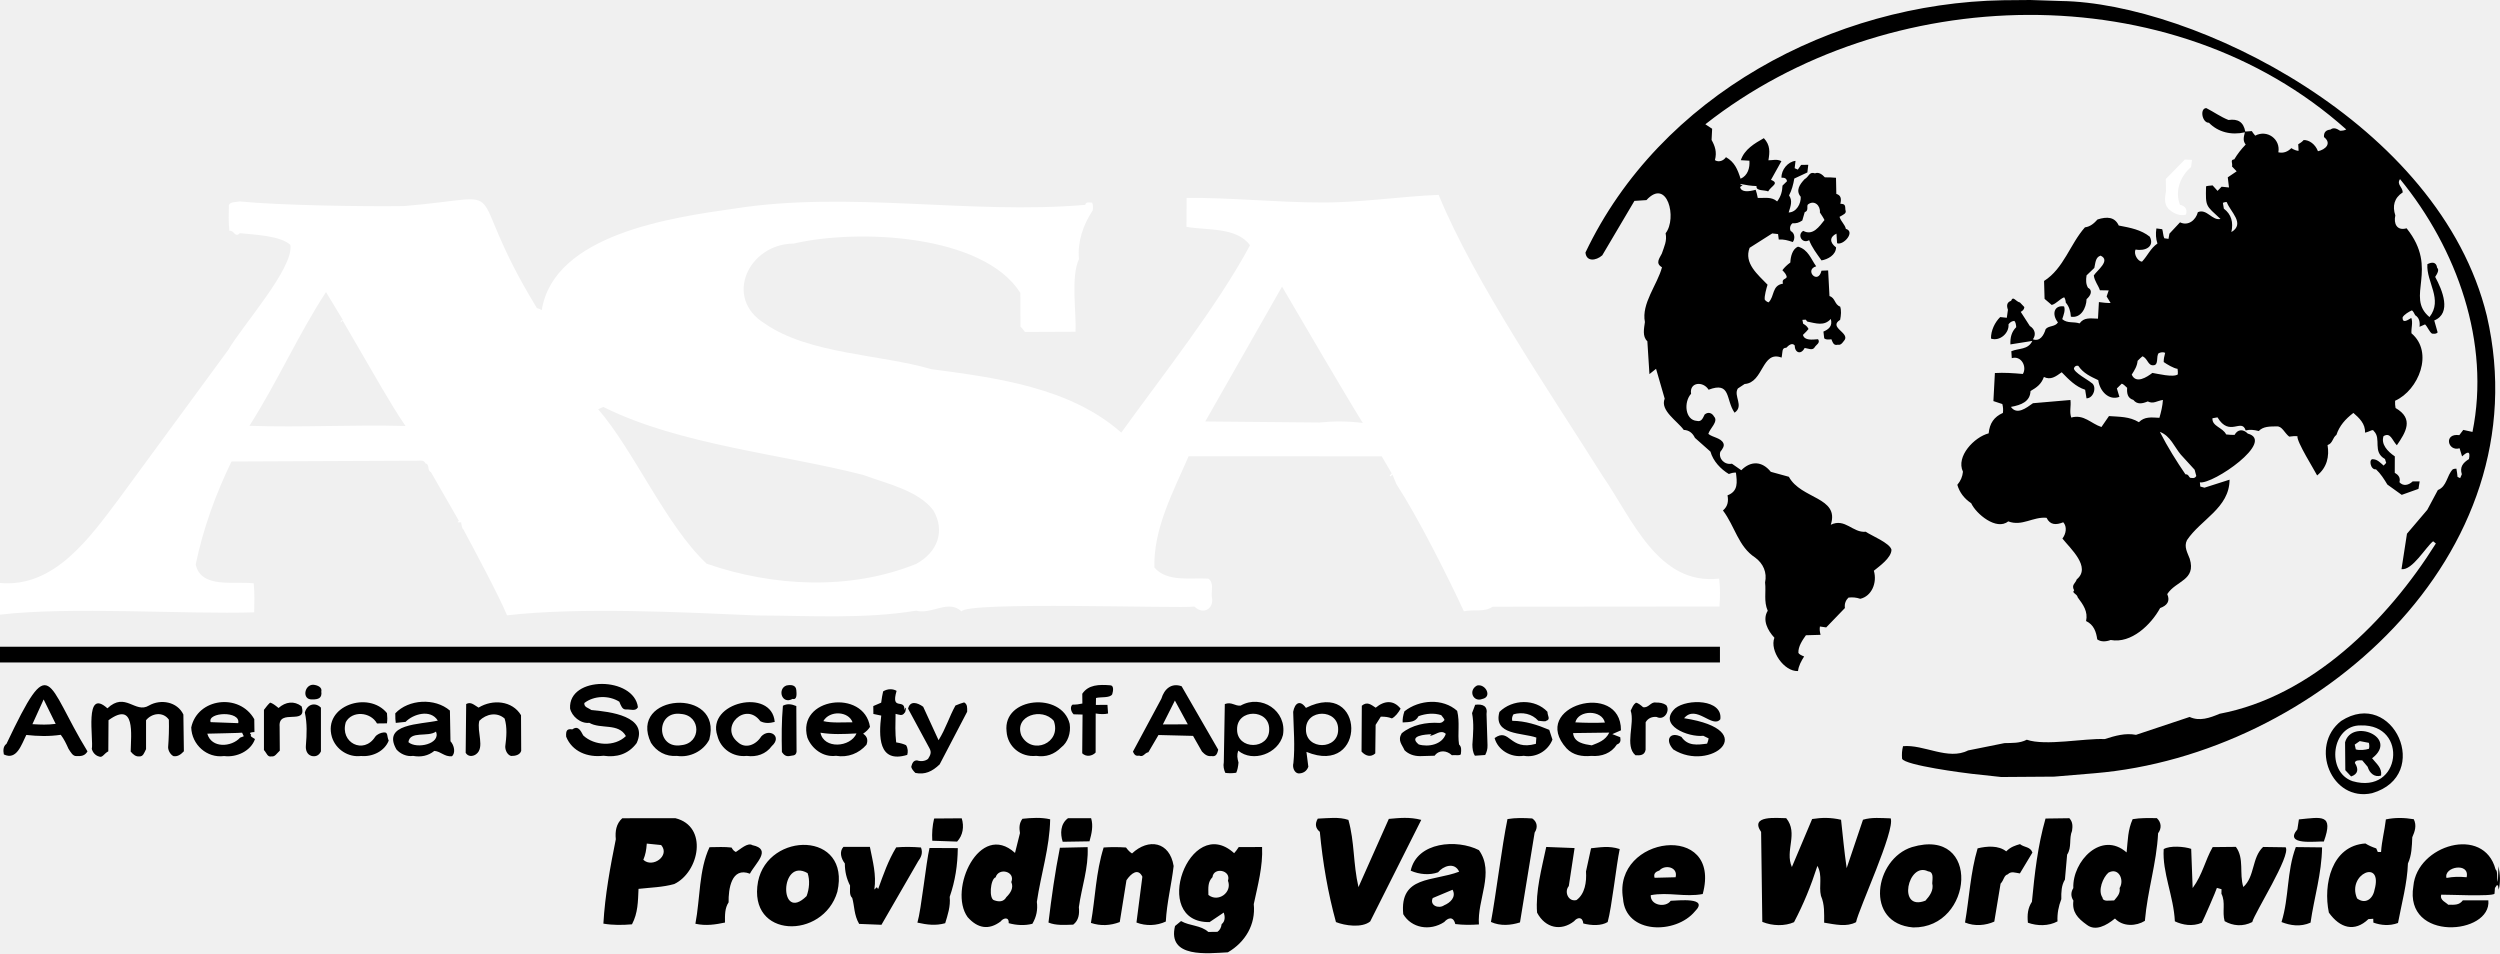
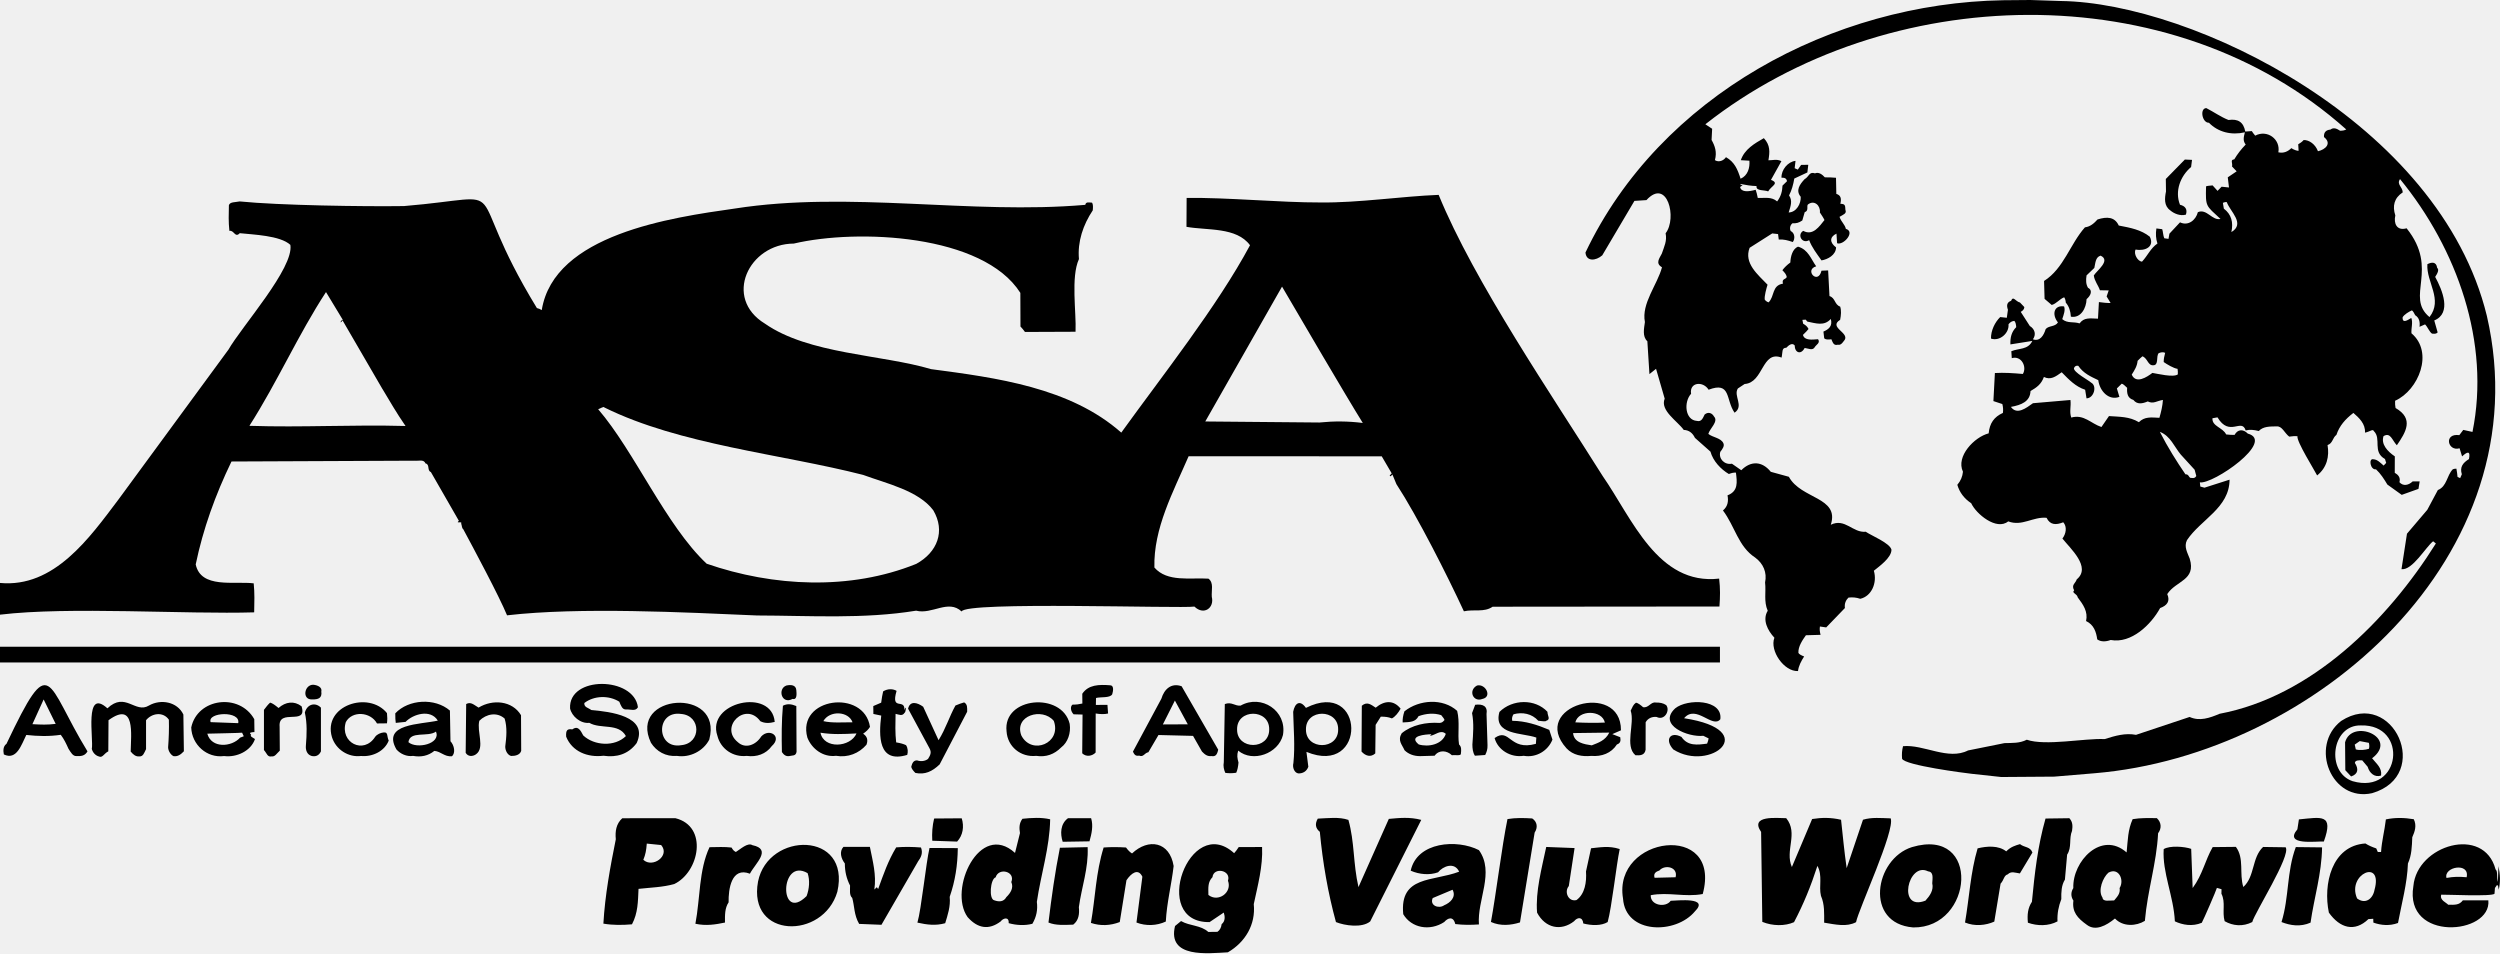
<svg xmlns="http://www.w3.org/2000/svg" viewBox="0 0 839.27 320" fill="currentColor">
  <path d="M0 217.11h577.4v5.28H0zm634.72 57.63c1.53 4-10.75 30.43-11.63 34.84-3.16 1.68-6.82.8-10.71.17-.01-3.07.21-6.06-1.07-9.01-.78-3.29.63-6.72-1.19-10.06-2.21 6.81-4.56 12.63-7.85 18.9-3.04 1.36-7.19 1.32-10.65-.1l-.4-30.19c-3.97-5.77 5.47-4.61 8.43-4.62 4.17 5.11-.55 10.88 1.9 16.4l6.8-16.12c3.31-.51 6.3-.54 9.71.25.61 5.55 1.03 10.32 1.88 16.24l5.48-16.25c2.96-.9 6.11-.54 9.3-.46zm-240.23 36.11l2-1.64c2.95 1.7 6.57 1.32 9.15 3.65l3.07-.04c.83-.58 1.26-1.44 1.41-2.58 1.26-.97 1.13-2.6.71-3.89l-4.77 3.21c-20.21.29-6.67-36.75 8.25-23.14.54-.58.99-1.19 1.54-2.05l7.84-.02c.31 6.45-1.46 12.92-2.79 19.17.69 6.86-2.85 12.78-8.69 16.18-6.62.32-20.42 2.1-17.74-8.85zm17.75-15.19c1.15-3.59-4.84-4.67-5.2-1.19-1.6 1.63-1.41 3.48-1.37 5.97 3.23 2.6 8.07-.77 6.57-4.78zm355.07-11.22c1.9 2.69-10.5 22.15-11.21 25.1-3.12 1.6-6.45 1.32-9.27-.29-.91-3.2.41-6.27-1.08-9.21l.03-1.53-1.55-.44c-.17.74-4.48 10.69-5.07 11.71-3.12 1.33-6.45.75-9.04-.48-.4-8.44-4.27-16.41-3.75-24.24 2-1.27 7.03-.88 9.23-.09l.49 13.15c3.36-4.55 4.17-9.29 6.72-13.74l7.79-.08c2.9 3.89 1.07 8.95 2.5 13.48 3.93-3.56 2.81-9.85 6.64-13.45l7.55.11zM212.15 310.3c-3.1.27-6.38.33-9.59-.23.54-9.52 2.3-19.04 4.17-28.33-.26-2.66.12-5.2 2.17-7.05l17.82-.02c11.11 2.73 8.05 18.09-.37 22.11-3.84 1.08-7.85 1.16-11.99 1.62-.2 4.28-.17 8.06-2.2 11.9zm9.81-26.61l-4.83-.49c-.17 2.25-.42 3.65-1.16 5.44 3.07 2.89 9.09-1.35 5.99-4.95zm238.03 25.64c-2.74 2.26-8.5 1.43-11.5.22-2.68-9.78-4.45-19.97-5.41-30.3-1.47-1.17-1.71-2.69-.69-4.43 3.48-.14 7.16-.65 10.28.43 2.11 7.45 1.54 14.57 3.38 22.56l10.19-22.9c3.55-.32 6.99-.7 10.89.33l-17.14 34.09zm336.77.39l-.04-1.28-1.62.11c-4.66 4.47-9.57 3.03-13.28-2.18-1.98-9.42.89-22.46 12.26-23.21 1.11.7 2.27 1.19 3.65 1.66l.52 1.2h1.09c.24-3.79 1.17-7.05 1.62-10.94 2.99-.65 6.21-.6 9.36-.06 1.06 2.12.36 4.11-.5 6.05-.13 3.15-.19 6.02-1.46 8.81-.23 6.7-2.12 13.45-3.33 19.97-2.83 1.07-5.75.78-8.25-.12zm.38-10.97c2.98-10.72-9.41-5.34-5.85 2.86 2.77 2.09 5.3.16 5.85-2.86zm-458.52 11.16c.17-2.37-1.97-1.62-2.66-.6-3.99 3.03-7.76 2.38-11.13-1.44-6.59-9.16 4.05-32.34 15.92-21.54l1.66-6.65c-.3-1.78-.27-3.33.83-4.81 3.01-.32 6.42-.53 9.31.18-.16 9.48-3.11 18.42-4.47 27.71.34 2.67-.14 5.04-1.5 7.36-2.5.66-5.38.52-7.96-.21zm-.79-8.73c1.45-1.41 2.53-3.16 1.67-5.07 1.47-3.56-4.23-5.01-5.26-1.58-1.79.52-2.36 7.42-.41 7.72 1.54.56 3.12.53 4-1.07zm362.8 9.33c-3.25-2.3-5.07-4.39-4.57-8.16-.93-1.38-.87-2.9-.03-4.21-.36-9.01 9.45-19.38 17.89-11.97.43-4.22.4-7.54 2.03-11.17 2.58-.45 5.34-.38 8.13-.34 1.56 1.47 1.63 3.45.41 5.07-.53 10.22-3.52 18.96-4.44 29.41-2.86 1.79-7.34 2.07-10.04-.79-3.01 2.47-6.56 4.28-9.38 2.16zm10.95-12.4c1.67-2.68-.32-7.08-3.79-5.14-1.8 1.61-3.61 5.93-1.97 8.35.18 1.52 2.26.94 3.92.96.94-1.16 2.15-2.26 1.83-4.17zm107.97 2.24c-.62 1.89 1.76 2.65 2.32 3.38 2.21.02 3.7.17 4.93-1.48h8.56c1.14 11.61-28.33 14.08-25.17-4.79 1.22-13.79 23.67-20.47 27.59-5.59.82.59.3 2.57.77 4.23l.21-5.33c.56 2.78.72 5.4.07 7.91l-.21-1.32-.36-.26-.69 1-.14 1.91c-.54 1.05-16.68.26-17.91.34zm8.52-5.85c1.15-5.13-7.77-3.55-6.77.23 2.34-.44 4.3-.46 6.77-.23zm-343.23 15.03c-4.87 3.18-11.03 2-13.76-2.63-1.26-13.02 9.94-10.9 18.77-14.27-1.56-3.37-5.43-1.87-7.08.21-2.79 1.02-6.25.75-9.19-.54 2.11-9.75 15.61-10.66 22.91-6.9 5.36 7.45-.65 16.66 0 24.94-2.73.19-5.3.2-7.94-.13-.69-2.82-2.56-2.01-3.71-.68zm-.07-5.6c2.1-.86 4.18-2.78 2.87-5.24l-6.67 2.8c-1.1 2.51 2 3.67 3.8 2.45zm76.1-1.53c2.46-.07 13-1.3 8.15 3.53-6.43 7.81-23.34 7.75-24.16-4.28-3.53-21.11 33.37-25.97 26.76-1.52-5.95 1.13-11.5-.74-17.45.39-.2 3.47 5.05 4.3 6.69 1.88zm1.64-7.89c.9-3.5-3.64-4.38-5.44-2.28-1.14.37-2.09.99-1.61 2.45l7.05-.18zm-18.76-9.48c-1.14 5.38-2.65 19.49-4.04 24.51-2.12 1.3-5.39 1.2-8.18.48-.24-2.35-2-2.12-3.1-.76-4.31 3.39-9.63 2.4-12.42-2.88-.58-7.11 1.56-14.86 3.07-22.05l9.52.37-1.94 12.76c-1.63 1.88-.18 5.4 2.58 4.7 2.84-2.04 3.44-6.09 3.19-9.6l1.7-7.79c2.89-.27 5.97-.94 9.61.26zM378.16 295.5l-2.25 14.04c-3.16 1.21-6.45 1.38-9.68.29 1.49-8.41 1.63-16.89 4.27-25.32 2.5-.19 5.15-.15 7.51 0 .72.97 1.27 1.53 2.02 2 5.53-5.2 12.64-4 13.97 4.22-.72 6.27-2.28 12.19-2.63 18.64-3.02 1.43-6.72 1.56-9.85.33l1.98-15.38c-1.41-2.98-3.76-1.16-5.33 1.17zm264.11 15.85c-16.49-1.34-12.99-23-.41-26.97 23.3-6.93 20.71 27.25.41 26.97zm6.4-14.82c.11-1.9.5-3.83-1.44-4.03-6.74-3.33-10.42 13.62-.84 9.85 1.43-1.58 2.83-3.48 2.28-5.82zm-367.57 2.85c-4.75 16.14-30.17 15.8-26.62-3.44 3.41-16.9 31.26-16.99 26.62 3.44zm-10.32 1.44c.89-2.35 1.17-5.31.34-7.7-9.41-5.46-9.66 16.93-.34 7.7zm37.33-11.48l-12.2 21.12-7.49-.3c-1.76-3-1.54-5.99-2.32-8.71-1.07-.97-.68-2.74-.73-4.16-1.19-2.35-1.74-4.66-1.75-7.42-1.29-1.65-1.92-4.01-.48-5.56h8.89c.96 4.88 2.23 9.38 1.49 14.31l.84-.78.44.62c1.79-4.94 3.33-9.48 6.06-13.99 2.77-.23 5.46-.19 8.32.04.71 1.85.08 3.24-1.08 4.82zm383.9 12.48c-.95 2.42-1.42 4.89-1.29 7.5-3.05 1.64-6.83 1.56-9.94.44-.27-2.72-.02-4.95 1.35-7.02.91-9.47 1.95-18.78 4.57-27.95l8-.11c1.16 1.25 1.14 2.67.9 4.24-1.1 2.61 0 5.5-1.65 7.99l-.74 8.38c-1.2 1.94-1.25 4.21-1.21 6.53zm-181.74 7.84c-3.01.96-6.54 1.31-9.75-.15 1.7-9.14 3.66-25.39 5.55-34.54 2.73-.46 5.42-.39 8.32-.21 1.68 1.13 1.93 3.03.8 4.75l-4.92 30.16zm-296.54-60.2c-2.81 3.78-6.76 4.89-11.14 4.25-5.4.66-10.54-1.46-12.52-6.39-.16-2.16.35-2.73 2.07-2.46 1.95-1.41 2.78.42 3.66 2.04 3.67 3.44 10.52 3.91 14.32.21-2.46-4.49-8.44-2.22-12.29-4.45-2.97.35-5.91-2.25-6.45-4.83-.61-11.07 21.48-10.74 22.78-.4-.83 1.5-2.47.62-4.04.75-1.23.02-1.64-1.23-2.21-2.61-3.52-2.21-8.49-2.08-11.75.44-.12 1.47 1.35 1.58 2.34 2.35 6.15.56 19.39 2.01 15.23 11.1zm445.94 60.25c1.45-8.38 1.81-16.76 4.23-24.91 3.16-.77 7.01-1.04 9.61 1.01 1.48-1.52 3.1-1.99 4.62-2.43 1.46 1.18 3.46.79 4.17 2.83l-4.21 7.01c-1.64-.23-2.91-.86-4.08.31-1.31.34-1.25 1.92-2.4 3.12l-2.11 12.74c-2.89 1.3-6.59 1.65-9.82.31zm-426.22.4c1.63-8.51 1.14-18.04 4.74-25.7 2.64-.04 5.13-.16 7.4.12.49.86.78 1.14 1.44 1.49 1.5-.9 3.99-3.3 5.55-2.29 6.69 1.37.98 6.09-.83 9.58-6.23-2.41-7.24 5.22-7.15 9.61-1.3 1.94-1.24 4.31-1.22 6.79-3.14.65-6.29 1.19-9.94.4zM49.03 251.49c-.66 1.32-.97 2.53-2.29 2.45-1.13.09-1.97-.56-2.87-1.64.09-5.68 1.67-17.15-7.44-10.52l-.07 10.45c-1.51.77-1.93 2.3-3.16 1.72-1.16-.31-2.09-1.34-2.38-2.54.66-3.09-2.64-20.73 5.24-13.62 6.04-5.71 9.31 1.88 13.93-.93 4-2.3 9.56-1.26 11.57 3.01l.17 12.34c-1.05 1.1-2.05 1.83-3.46 1.64-.9-.38-1.81-1.72-1.83-2.96.23-3.17.34-6.2.25-9.29-1.95-2.79-5.74-2.19-7.66.18v9.72zm351.49-4.45l-11.61-.29-3.39 5.78c-1.33.22-1.62 1.75-3.06 1.15-.87.07-1.47.17-2.12-1.36l9.55-17.78c.96-3.23 3.36-5.39 6.79-4.16l12.28 21.29c-.37 1.76-.94 2.39-2.27 2.15-1.34.15-2.18-.47-3.18-1.52l-2.99-5.25zm-1.77-3.88l-4.33-7.98-4.04 8.02 8.37-.04zm-378.34 3.52c-4.04.59-7.69.47-11.58.05-1.65 3.29-3.22 8.62-7.54 6.54-.26-1.31-.25-2.75.88-3.55 15.16-31.92 13.03-20.6 27.2 2.52-.86 1.54-2.16 1.64-3.66 1.58-1.26.09-1.91-1.21-2.73-2.47-.72-1.63-1.51-3.28-2.57-4.66zm-1.72-3.67l-4.04-8.2-3.77 8.3c3.06.17 4.89.25 7.82-.1zm341.6 67.4c-2.96.09-5.88.33-8.31-.71 1.01-8.4 2.19-16.85 3.84-25.1l9.31-.21c.33 7.04-2.02 13.4-2.95 20.15.24 2.24-.03 4.44-1.89 5.87zm-70.54-64.1c1.28.83 1.77 2.02 1.13 3.7-2.5 2.89-6.2 4.4-10.23 3.72-4.31.56-8.13-2.33-9.61-6.11-3.68-13.47 19.07-16.46 21.02-3.6-.57.9-1.17 1.49-2.31 2.3zm-3.54-3.83c-1.35-3.76-7.7-4.08-9.81-.39 2.95.7 6.57.37 9.81.39zm1.33 3.74c-4.56.23-8.03.4-12.1-.24 1.11 5.56 10.05 4.98 12.1.24zM85.6 248.1c-1.35 4-6.15 6.26-10.36 5.71-5.8.78-10.87-3.84-11.04-9.6 2.07-9.85 16.16-11.67 21.16-2.78l.06 4.32c-.98.09-2.06.1-1.11.89-.37.57.13.72 1.29 1.46zm-5.63-5.33c.92-4.24-10.46-3.73-9.26-.34l9.26.34zm.63 4.87l1.24-.47-.57-1.2c-.06.09-11.22.31-11.68.33 1.4 5.01 8.16 4.52 11.01 1.34zm695.07 62.1c-3.42 1.5-6.78.97-9.75-.2 2.6-8.37 1.7-16.86 4.8-25.17l8.82.1c-.13 8.86-2.68 16.91-3.87 25.26zm-636.99-55.98c-2.14.33-4.33-.7-5.6-2.18-4.98-8.71 8-8.34 13.9-9.66-2.43-3.99-8.33-2.19-10.83.42l-3.29.34c-.12-.6-.17-1.89-.16-3.21 4.45-4.74 13.31-5.27 18.34-.92l.19 10.29c1.29 1.37 1.76 3.97.48 5.04-2.55.23-3.64-1.61-5.9-1.8-2.1 1.7-4.53 2.15-7.13 1.68zm-1.57-4.61c2.72 2.41 10.95.62 9.26-3.55-2.73 1.98-8.77-.37-9.26 3.55zm181.71 51.93c.32 3.24-.68 6.1-1.51 8.85-3.22.89-6.05.53-9.33-.2 1.32-4.46 2.9-20.18 4.07-25.06l9.49.05c-.07 5.77-.86 10.96-2.72 16.36zm96.95-45.06c-.12 1.31-.33 2.49-.76 3.4-1.3.19-2.38.21-3.66.04-.47-1-.77-2.33-.51-3.57l.34-19.53c2.3-.88 3.41.76 5.32.51 6.92-3.92 15.62 1.72 14.2 9.88-1.57 6.28-10.13 9.34-15.03 5.24-.49 1.54-.29 2.54.11 4.04zm10.31-11.17c.1-6.99-10.88-6.99-10.78 0-.1 6.99 10.88 6.99 10.78 0zm370.24 21.43c-13.62 3.03-21.22-15.78-10.38-24.25 17.42-11.25 30.83 18.3 10.38 24.25zm-6.54-4.03c16.37 4.7 18.86-19.18 2.79-18.72-9.9-.24-11.82 15.67-2.79 18.72zm-319.21-16.09c3.35-2.79 8.21-3.77 12.62-3.47.79-.02 1.12-.24 1.74-.97-.06-.35-.53-.95-1.1-1.64-2.43-.79-5.05-.57-7.61.34-1.05 2.01-2.81 1.98-5.34 2.11-.06-1.13.13-2.34.6-3.73 4.96-3.96 12.9-4.48 17.7-.16.97 3.88.08 7.58.63 11.28.85.77.77 1.84.62 3.11.06.77-1.74.39-3.04.49-1.64-1.59-4.28-1.89-5.78.18l-4.89.14c-2.01 0-3.86-.64-5.2-1.97-.84-1.93-2.43-3.25-.95-5.72zm5.69 3.75c3.31.99 7.93.03 9.11-3.55-1.76-1.58-3.45.45-5.33.69l.51-.56c-1.93.05-7.94.45-4.29 3.41zm66.56 0c-1.91 2.98-5.16 4.15-8.58 3.85-3.1.3-6.14-.21-8.33-2.52-12.79-14.18 18.34-23 18.26-6.07l-2.91 1.28 2.67 1.04c.22 1.21.07 2.02-1.11 2.43zm-4.05-7.34c-.95-4.32-8.89-4.34-9.92-.07 3.34.17 6.8.23 9.92.07zm1.48 3.37l-12.15.16c.28 3.25 3.8 3.75 6.26 4.12 2.17-.86 4.57-1.59 5.89-4.28zm-101.03 11.47c-.59 1.63-1.95 2.29-3.39 2.23-1.31-.23-2.03-1.99-1.62-3.51.58-5.76.05-11.45-.08-17.16.54-2.97 2.29-4.16 4.28-1.33 19.99-10.03 20.57 23.23.17 14.77l.64 5zm10.01-12.54c.1-7.02-10.92-7.02-10.81 0-.1 7.02 10.92 7.02 10.81 0zm112.55 6.77c-3.07-3.35-1.04-6.22 2.7-4.25 2.12 3.12 5.32 2.69 8.61 2.25.27-.68.4-1.13.51-1.75l-1.79-.88c-4.98.58-15.47-3.56-9.45-9.2 4.08-3.35 16.02-3.1 15.17 3.64-2.62 3.27-8.13-5.15-12.17-.34 26.35 4.07 8.67 18.26-3.56 10.52zm-202.68-8.66c.47 3.12-.64 6.27-2.85 7.93-2.3 2.33-5.09 3.35-8.38 2.84-5.19.55-9.64-3.09-9.96-8.23-1.33-11.6 18.58-13.34 21.19-2.53zm-5.33-.97c-3.87-4.65-13.42-1.79-10.9 4.89 3.47 6.76 13.62 2.6 10.9-4.89zm157.74 11.72c-4.37.69-8.69-1.97-9.76-5.96 5.14-3.67 4.93 4.44 13.86 1.94l.15-2.1c-4.66-1.67-14.58-.76-12.39-8.61 4.39-4.35 12-4.46 16.12-.05 0 1.38 1.19 2.56-.44 3.04-.12.31-1.57.09-2.64-.03-2.12-2.38-5.33-3-8.31-2.17-.41.62-.61 1.28-.44 2.19 4.44.04 8.43 1.35 12.44 3.04l1.07 3.27c-1.46 3.71-5.42 6.19-9.66 5.44zm-273.39-5.46c-1.96 3.86-6.53 6.17-10.86 5.49-3.75.33-6.9-1.53-8.72-4.39-7.9-16.51 24.33-18.9 19.57-1.1zm-9.4 1.89c6.78-.63 6.7-9.93-.04-10.48-8.68-1.25-8.45 11.95.04 10.48zm-67.81-8.18c-.92 3.64 1.95 9.05-1.11 11.24-1.18.83-2.73.8-3.47-.5l.17-16.37c1.6-.89 2.66.34 4.16 1.2 4.72-2.89 11.32-2.35 14.25 2.55l.06 11.97c-.42 1.4-2.04 1.74-3.4 1.71-1.14-.29-2-1.8-1.95-3.21.4-3.14.7-6.34-.21-9.34-2.55-2.28-6.15-1.6-8.51.75zm94.34.14c-4.89-6.76-13.87 1.87-7.59 7 2.53 2.39 6.09 1.01 7.89-1.88 2.71-2.94 7.19-.03 3.54 3.23-1.94 2.68-5.1 3.76-8.4 3.29-4.55.52-8.75-2.31-9.85-6.74-3.9-11.3 18.26-16.3 19.24-4.67-1.67.45-3.3.56-4.84-.24zm60.23 14.46c-2.56 2.46-4.98 3.55-8.18 2.9-.71-.69-1.37-1.51-1.37-2.14.31-1.18.74-2.1 1.94-2.07 1.27.42 2.66.3 3.68-.5.71-1.17 1.31-2.11.47-3.59l-7.17-13.27c.64-2.74 3.06-2.11 5.07-.65l5.16 11.23c2.43-3.88 3.59-7.89 5.67-11.64 1.09-.46 2.08-.82 2.92-1.05 1.13.62 1.04 1.79 1.01 3.14l-9.21 17.63zm-199.4-14.11c-2.06 6.85 6.02 10.95 9.88 4.86.66-.84 1.79-1.33 2.81-1.44 1.62-.22 1.03 1.33 1.73 2.73-1.34 3.45-5.28 5.53-9.31 5.17-4.24.53-8.45-2.15-9.76-6.34-3.11-10.61 12.37-15.65 18.48-8.05.14 1.29.15 2.21 0 3.43l-3.35.04c-2.18-3.97-8.42-4.35-10.49-.41zm251.75-2.96l-.02 13.12c-1.1 1.19-3.16 1.59-4.5.26l.11-13.01-3-.08c-1.08-1.08-1.17-2.72-.34-3.26 1.24.02 2.13-.1 3.28-.36l-.03-3.28c2.06-3.06 5.61-3.14 9.37-2.84 1.25.01 1.07 1.76.68 3.02-.77 1.33-3.91.81-5.44 1.24l-.05 2.33 3.89-.03.21 2.91c-1.12.28-2.6.26-4.18-.01zm-66.99 9.71c1.6.27 2.42.52 3.33.94.66 1.01.68 2.29.4 3.26-9.82 3.02-9.56-6.48-8.73-13.19l-2.64-.55-.03-2.65 2.65-1.14c.18-1.32.43-2.99.66-3.79 1.57-.98 3.37-.87 4.51-.17-2.04 6.98 2.84 2.3 2.63 6.44.82-2.18.44.89.07.9-.82 1.25-1.74.64-3.04.38-.06 3.09-.17 6.5.2 9.56zm-206.97-5.27l.06 8.05c-1.14 1.06-1.6 2.08-2.76 1.93-1.41.3-1.56-1.03-2.56-2.13v-13.5c.83-1.08 1.24-1.65 2.07-2.43.83.23 1.62.82 2.83 1.81 2.36-2.11 5.26-2.48 7.73-.57 2.09 6.69-7.93.47-7.37 6.85zm367.83 8.97c-1.53 1.39-3.25.89-4.62-.61l.09-15.39c1.78-1.5 3.03-.42 4.66.66 2.9-2.43 6.01-2.65 8.37.33-.77 1.38-1.84 2.72-2.92 3.26-1.38-.49-2.09-.56-3.73-.59l-1.74 2.76-.12 9.58zm90.76-10.46l-.02 9.25c-.34 1.84-1.76 1.94-3.4 1.84-3.72-3.13-.14-10.66-1.61-14.97.59-1.2.83-2 1.76-2.67.7.05 1.65.83 2.4 1.49 1.88.38 2.57-1.87 4.27-1.55 1.34-.03 2.48.17 3.49.86 1.45 1.83-.62 5.35-3.22 3.97-1.5-.13-2.87.4-3.66 1.77zm-285.05 9.95c-.26 1.49-1.43 1.13-2.5 1.42-.99.14-1.76-.35-2.42-1.36-.11-5.2-.13-10.24.34-15.55 1.45-.76 2.87-.58 4.5.11l.08 15.38zm-159.68-.15c-.69 1.5-1.92 1.81-3.13 1.52-1.55-.46-2.05-1.98-1.91-3.51.31-3.82.46-7.38-.35-11.07.83-2.95 3.6-3.5 5.4-1.63v14.69zm391.64-2.11c.05 1.41-.28 2.29-.78 3.31l-3.45.24c-.73-1.12-.82-2.39-.85-3.72.26-3.67.56-7.14-.11-10.59l1.05-2.79c2.53-.33 4.26.41 3.81 3.12l.33 10.43zm280.76 32.36c-2.53-.16-13.56 1.46-8.88-4.1l.51-3.33c7.62-.73 11.75-1.96 8.37 7.43zm-414.37-.07l-9 .15c-.88-2.68-.81-6.01 1.77-7.91h7.77c.77 2.58.18 5.14-.55 7.76zm-44.46.09l-8.33-.29c-.14-2.57.02-4.96.62-7.46l9.27-.07c.85 2.77.43 5.7-1.56 7.83zM104.79 234.8c-3.45.19-2.7-4.88.31-4.93 1.6.12 3.12.91 2.77 2.28.3 2.21-.98 2.69-3.08 2.65zm159.18-4.66c1.53-.34 3.21-.23 3.36 1.53.1 1.19.32 3.37-1.24 2.96-3.7 2-5.15-3.37-2.11-4.49zm231.89-.01c2.87-.69 5.17 3.82 1.79 4.51-3.1 1.23-4.87-2.88-1.79-4.51z" />
  <path d="M681.57 0l10.35.34c43.96.59 127.1 40.73 142.94 105.71 18.55 80.51-57.9 147.34-131.61 153.53l-13.61 1.14-17.8.13-9.95-1.08c-2.11-.23-22.52-2.85-23.35-5.07-.12-1.67-.04-2.7.32-4.2 6.99-.66 15.14 4.85 21.83 1.43l12.23-2.46c2.51-.08 5.05.11 7.49-1.14 6.2 2.18 19.51-.55 26.12-.21 3.58-1.12 6.91-2.12 10.55-1.43l17.99-6c3.37 1.53 6.73.34 10.07-1.07 30.7-5.8 56.3-31.15 72.6-57.17l-.92-.74c-2.49 1.95-6.95 9.82-10.62 9.37l1.84-11.91 6.82-8.02 3.55-6.64c3.09-1.23 2.95-4.87 5.02-6.97.37-.16.75-.21 1.2-.2.13.66.36 2.1.38 2.76l.89.41.56-1.3c-.75-2.4.32-3.81 2.39-5.1.57-2.86-.53-2.55-2.31-.89l-.84-2.73c-4 1.19-5.42-5.15-.09-4.41l1.33-1.76 3.09.68c6.07-29.85-5.12-61.44-24.32-84.88-1.24 1.82.85 2.6.91 4.46-2.9 1.89-3.52 4.61-2.49 7.74-.61 2.7.48 5.27 3.79 4.32 11.1 13.86-.61 22.95 7.68 29.8 4.62-5.89-1.13-11.76-.71-17.75 1.42-.73 3-.9 3.29 1.24.7.57.19 1.75-.67 3.03 2.4 4.4 5.64 12.18-.31 14.62l1.14 4.02c-.56.57-1.07.44-1.9.4-.9-.6-1.48-2.29-2.33-3.1l-1.86.81c.2-1.59-.07-3.03-1.45-3.89-.35-.74-.74-1.38-1.09-1.63-.94.39-2.64 1.41-3.13 2.33-.13 2.35 1.98.74 2.91.21.61 1.6-.06 3.34.05 5.15 7.58 6.38 2.42 19.11-5.49 22.66-.02 1.02 0 1.68.16 2.43 6.27 3.62 3.43 8.14.43 12.51-1.64-1.73-2.1-4.46-4.47-3.07-.92 2.73 1.35 5.14 3.79 6.8l-.02 5.51c1.13.64 2.01 1.58 1.57 3.16 1.22 1.4 3.03 1.08 4.44-.27h2.35l-.4 2.51-5.62 2.01-4.82-3.46c-1.11-1.84-2.23-3.63-3.82-5.12-1.9.34-2.62-3.86-.83-3.36 1.36.06 2.44 1.31 3.4 2.11l.85-.9-.4-1.3c-4.34-2.45-1.06-6.76-3.75-9.39-.32-.82-1.3.22-2.97.53.21-2.95-2-4.99-3.89-6.62-2.73 2.1-4.68 4.31-5.7 7.38-1.31.94-1.2 2.84-2.97 3.41.63 3.79-.17 7.53-3.5 10.2-.7-1.46-7.06-11.6-6.59-13.15-.76-.13-1.64-.02-2.79.12-1.61-1.24-2.35-3.58-4.22-3.44-2.25.04-4.49-.04-6 1.56-1.63-.41-2.95-.56-4.39-.2-1.35-4.29-5.43 2.37-9.46-4.39l-1.69.3c-.21 2.72 3.48 3.08 4.59 5.43.86.12 1.95.17 2.83.16 1.01-1.86 2.84-2.09 4.44-.44 9.41 2.55-11.64 17.08-16.09 16.38l.15 1.4 1.4.38 8.42-2.69c-.03 9.49-9.68 13.36-14.3 20.31-1.1 2.23.2 4.24.93 6.24 2.21 7.27-4.62 7.33-7.55 11.86 1.08 2.42-.1 3.86-2.39 4.69-3.05 5.58-9.68 12.01-16.59 10.72-1.61.6-3.27.69-4.52-.21-.35-2.51-1.13-4.91-3.75-6.15.7-3.18-.95-5.47-2.8-7.94-.21-1.27-2.17-1.47-1.2-2.36-1.05-1.89.46-2.33.87-3.69 4.98-4.1-2.21-10.41-4.81-13.71 1.22-1.57 1.64-3.97.28-5.46-2.34.94-4.4 1.01-5.6-1.5-4.56-.44-8.22 2.98-12.88 1.2-3.92 3.22-10.81-2.54-12.42-6.09-2.33-1.55-3.9-3.59-4.66-6.18 1.13-1.35 1.73-2.74 1.89-4.4-2.45-5.14 3.84-11.66 8.63-12.88.32-3.4 1.82-5.53 4.78-6.86a7.53 7.53 0 0 0-.19-2.98l-3-.99.5-9.42c3.13-.19 6.04.03 9.39.31 1.44-2.35-.46-6.27-3.72-5.3l-.15-2.33c2.58-1.08 5.6-.42 7.05-3.46l-7.36 1.17c-.09-2.26.34-4.19 1.95-5.79-.05-.9-.22-1.7-.63-2.11-.85.1-1.38.4-1.96 1.15.3 2.95-2.95 5.82-5.88 4.79-.04-2.71 1.31-5.48 3.09-7.22l2.22.24.38-2.69c-.49-1.38-.41-2.5 1.06-3.01.72-1.8 1.48.23 2.99.58l1.46 1.53c-.05.81-.57 1.23-1.21 1.61l3.04 4.73c1.74 1.07 2.19 2.91 1.04 4.48 2.34.82 3.63-1.26 4.29-3.42 1-1.24 3.15-.7 4.12-2.25-2.15-2.67-1.33-5.91 2.06-5.37.48 1.23-.13 2.78-.62 4.27 1.75 1.51 3.74.74 5.82 1.43 1.51-2.07 3.4-1.67 6.18-1.59l.31-5.57c1.45.18 2.54.34 3.93.31l-1.34-2.2.7-2.03-2.95-.05c-.58-1.73-1.83-3.07-2.05-4.97 1.01-1.64 5.8-5.05 2.27-6.65-1.79.55-1.7 2.54-2.1 4.13l-2.61 2.5c-.25 1.64-.22 2.95.49 4.16 1.74.88.84 2.72-.48 3.81-.09 2.99-1.91 6.49-5.27 5.89-.11-1.89-.63-3.47-1.71-4.72-.04-.69-.2-1.27-.54-1.79-1.53.58-2.62 2.17-4.18 2.58l-2.4-2.05-.17-6.01c6.61-4.18 8.73-12.39 13.72-18 1.87-.23 3.13-1.43 4.22-2.64 3.17-1.01 5.78-.91 7.13 2.03 3.91.75 7.49 1.41 10.43 3.76 1.69 3.36-1.61 4.93-4.76 4.3-.79 1.4.7 4.02 2.15 4.06 1.92-2.04 2.83-4.47 5.17-6.07-.53-1.59-.64-3.29-.35-5.07l1.95.25c.28.73.29 2.19.7 3.05l1.41.2.31-1.74 3.56-3.81c2.73 1.32 5.3-.72 5.99-3.41 3-1.3 4.76 2.92 7.6 2.28-4.98-4.64-5.02-3.99-4.85-10.94.19-.15 1.19-.25 2.2-.33l1.66 1.84 1.36-1.4 2.48.26-.41-3.41 2.98-2.01-1.55-1.63c.29-1.16-.74-2.25.75-2.39 1.05-1.76 2.3-3.39 3.84-4.98-.92-1.13-.77-2.28-.27-4.1-4.55 1.03-8.95-.02-12.07-3.21-2.3.08-3.18-4.86-.88-4.92 2.52 1.29 4.86 2.98 7.44 3.99 3.13-.44 5.02.61 5.64 3.88l2.2-.15c.19.36.57.87 1.13 1.53 3.99-2.15 8.58 1.18 7.77 5.59 1.79.42 3.24-.29 4.36-1.4.84.55 1.91.95 2.44.89l-.13-2.19c.63-.4 1.17-.67 1.83-1.42 1.87-.06 3.93 1.44 4.8 3.76 2.45-.54 4.77-2.58 2.02-4.76-.12-1.68.76-2.38 2.15-2.5 1.05-.8 2.05-.4 3.26.38.76 0 1.4-.08 2.07-.43C729.12-8.89 633.32-6.16 572.5 41.72l2.28 1.51-.19 3.76c1.12 2.01 1.86 4 1.12 6.77 1.37.89 3 .09 3.71-1 2.88 1.64 3.88 4.03 4.91 7.24 2.44-1.05 3.16-3.73 2.96-6.05l-2.88-.17c1.21-3.68 4.7-5.67 7.73-7.4 2.18 2.37 2.01 4.6 1.53 7.43 1.64.02 2.64-.5 4.37.28l-3.51 6.3c2.97 1.14.1 2-.95 3.87-1.1-.56-4.22-.03-3.89-1.8-1.88-.05-3.36-.31-5.55-.72l.36.35.51.07-.84.62c.35 1.9 3.04 1.54 5.22.93.24.59.53 1.8.71 2.75 2.35.07 4.6-.5 6.5 1.16 1.33-1.74 1.71-3.45 1.8-5.31l1.5-1.46c-.1-.92-.78-1.27-1.84-1.19-.11-2.65 2.17-5.4 4.71-5.66l-.29 2.47 1.06.47 1.11-1.58 2.4-.04-.3 2.57-4.39 2.05c-.34 2-.84 3.89-1.76 5.67 1.2 1.75.6 3.43-.13 5.72 2.63-.06 4.18-3 4.05-5.27-1.77-2.09-.37-4.14 1.3-5.91 1.46-.77 1.53-2.66 3.48-1.95 1.23-.55 2.46.37 3.32 1.34 1.21-.04 2.21.02 3.74.14l.11 5.41c1.51.45 1.77 1.57 1.35 3.32 1.67.04 1.61.58 1.7 2.04.51 1.25-.67 1.55-1.98 2.35.56 1.71 1.87 2.63 2.12 4.02 3.32.98-.83 5.66-2.93 4.84l-.21-3.23c-2.45 1.17-2.23 3.08-.14 4.61-.04 2.61-2.85 4.05-4.89 4.38-1.71-2.44-3.15-4.25-4.15-6.79-2.33 1.39-4.15-1.84-1.98-3.13 3.24 1.77 5.42-1.49 7.13-3.63-.35-.78-.95-1.61-1.54-2.54.26-2.25-1.85-4.36-4.02-2.68-.5.46.37 2.17-1.07 2.57l-.81 2.79c-1.2.82-2.02 1.01-3.3.94-.78.59-1.04 1.7-.61 2.6 1.43.67 1.53 2.62.72 3.7-1.76-.58-2.97-.94-4.72-.84l-.23-1.83-1.95-.22-7.6 4.83c-2 5.18 2.78 9 6.02 12.39-.35 1.12-1.12 3.83-.94 5 .31.44.67.7 1.28.93 2.09-2.02 1.04-5.67 4.83-6.29-.48-1.75.99-1.35 1.28-2.24-.19-.88-.61-1.36-1.47-2.27.7-.93 1.59-1.81 2.67-2.58.07-1.96.71-4.55 2.57-5.33 3.46.97 4.37 4.22 6.11 6.6-4.12 1.21.61 6.38 1.78 1.47l2.23-.09.45 8.61c2.01.63 1.65 2.87 3.59 3.54.43 1.31.3 2.87-.01 4.44-3.97 2.47 2.96 4.24 1.56 6.68-.43.49-1.19 2.01-2.32 1.67-1.34.33-1.62-.48-2.19-1.83-1.01.15-1.93.18-2.4-.34l-.26-2.23c1.81-.79 3.12-1.84 2.48-4.25-2.24 2.49-4.93 1.48-7.89.89l-.54-.65-1.11.07.25 1.29c.88.54 1.3.81 1.81 1.77-.3.45-1.07 1.19-1.88 1.99.54 2 3.15 1.57 5.08 1.45.87 1.27-.68 1.83-1.18 2.76-.73 1.11-2.1.33-3.32.17-1.25 2.44-3.34 1.6-3.35-.86-.85-.99-2.02-.06-2.81.79-1.64 0-1.17 1.45-1.59 3.31-6.68-2.54-6.01 8.43-12.4 8.86l-2.27 1.5c-1.61 2.45 2.17 5.87-1.11 8.14-3.04-4.31-1.12-10.61-8.72-7.72-1.83-2.98-6.51-2.56-5.88 1.36-2.52 2.76-2.06 8.85 1.95 9.11 1.6.42 2.03-1.04 2.6-2.14 1.2-1.02 2.49-.52 3.15.67 1.6 1.67-1.46 4.05-1.91 5.83 1.45 1.2 4.21 1.32 5.04 3.11.46.94-.27 1.96-1.03 2.93-.65 2.36 1.49 4.45 3.91 3.97l3.14 2.19c3.22-3.23 6.98-3.1 9.91.53l6.07 1.67c4.06 7.54 17.1 6.77 14.07 16.1 4.81-2.33 7.39 2.8 11.74 2.35 1.71 1.23 8.12 3.78 8.63 6.03 0 2.71-4.08 5.57-5.91 7.06 1.19 4.12-.8 8.57-4.56 9.42-1.46-.49-2.65-.55-3.97-.4-.82.82-1.41 1.92-1.19 3.5l-6.28 6.51-2.11-.31c-.15 1.06-.05 1.62.21 2.8l-4.91.14c-1.07 1.51-2.65 3.76-2.52 5.93.28.46.94.82 1.92 1.19-.94 1.47-1.86 3.16-2.05 4.9-4.65.25-9.6-6.82-7.93-11.19-2.26-2.42-4.13-5.99-2.24-9.05-1.39-3.17-.51-6.25-.89-9.5.71-3.36-.6-6.34-3.31-8.35-5.7-3.7-6.8-10.48-10.83-15.82 1.57-1.32 1.93-3.04 1.53-5.08 3.67-1.4 3.22-4.46 2.82-7.64-.8 0-1.26.07-2.37.48-2.7-1.59-5.32-4.37-6.17-7.51l-5.22-4.63c-.72-1.53-1.92-2.6-3.75-2.66-2.14-3-8.03-6.52-6.4-10.5l-2.9-10.02-2.22 1.78-.7-11.03c-1.76-1.61-1.1-4.33-.82-6.45-1.24-6.21 4.21-12.58 5.73-18.38-2.3-1.34-.87-2.97-.06-4.58.82-2.42 1.8-4.27 1.28-6.84 3.96-5.06.55-18.77-6.44-11.13l-4.03.26-10.8 18.28c-2.14 1.87-5.35 2.19-5.64-.94 25.02-52.66 83-83.72 140.21-84.7m76.63 77.84c4.75-2.86-.39-6.83-1.54-10.06-.33-.09-.97.05-1.31.23l.32 1.95c2.54 1.94 3.24 4.55 2.53 7.88zm-26.52 47.27c1.66.25 7.02 1.61 8.54.5.05-.77 0-1.22-.09-1.87-1.27-.14-3.62-1.55-4.65-2.28.01-1.15.14-1.69.49-3.09-.64-.32-1.45-.21-2.18.12-.95 1.09.14 4-1.79 4.06-1.86.12-1.86-2.31-3.65-3.02-.42.33-1.02.9-1.63 1.52-.15 1.74-.97 3.08-1.97 4.63 1.41 3.25 5.12.83 6.94-.58zm-27.25 14.99c4.29-1.2 6.61 2.02 10.15 3.17l2.53-3.67c3.61.27 6.84.12 10.04 2.05 1.91-1.92 4.11-1.61 6.89-1.47.54-1.85 1.07-4.02 1.18-6-2.07.32-3.2 1.45-5.09.5-1.76.75-3.55 1.14-4.83-.5-1.91-.58-2.23-2.11-2.09-4.07-.71-.69-1.41-1.34-1.83-1.38l-1.62 1.59.85 2.83c-3.48 1.35-6.61-1.86-7.09-5.6-2.58-1.24-4.99-2.27-6.72-4.83-.7-.15-1.19.15-1.45.8-.18 1.37 5 4.09 5.76 4.84 2.11 1.09.94 5.27-1.54 5.29l-.46-2.89c-3.23-1.05-5.5-3.44-7.87-5.87-2.06 1.48-3.7 2.7-5.98 1.58-.87 2.43-2.38 3.5-4.49 4.73-.13 3.53-3.1 4.69-6.58 5.32 2.03 2.85 5.19.33 7.41-1.24l12.57-1.08c.28 2.14-.42 3.84.27 5.88zm41.44 17.52l-4.66-5.1c-2.11-2.5-3.47-6.29-7.02-7.62 2.64 5.18 5.67 9.98 8.59 14.25 1.35-.1 1 1.43 2.15 1.22.61.12 1.14 0 1.49-.65l-.55-2.1z" />
-   <path d="M733.83 72.05c-1.88.57-4.04-.36-5.26-1.43-2.16-1.53-1.88-4.09-1.43-6.34l-.06-4.2 6.39-6.52 2.41.11-.31 2.4c-3.59 3.03-5.55 8.09-3.73 12.67 1.74.4 2.58 1.51 1.99 3.31zm-657.2 45.42c4.54-7.93 22.11-27.53 20.85-35.26-3.41-3.18-12.62-3.44-16.99-3.93-1.6 1.72-1.92-1.12-3.48-.77-.34-3.04-.23-5.64-.17-8.61.34-1.18 2.15-.97 3.62-1.28 13.22 1.33 41.72 1.76 55.17 1.56 39.08-3.26 18.08-9.26 44.61 34.24.8.21.9.28 1.63.68 4.11-25.44 43.46-31.06 64.81-34.09 38.62-6.03 78.98 2.1 117.65-1.24.23-1.17 1.36-.75 2.28-.74.38.57.34 1.56.24 2.58-3.24 4.88-5.16 10.51-4.64 16.36-2.78 6.09-.84 17.86-1.14 24.4l-16.98.07c-.52-.71-.93-1.22-1.51-1.82l-.04-11.3c-12.52-19.72-54.63-21.58-76.06-16.55-15.18.07-23.77 18.29-9.7 26.87 14.72 10.28 39.21 10.35 55.77 15.28 21.85 2.89 46.74 6.14 63.87 21.31 13.65-18.94 32.24-42.41 43.22-62.9-4.53-6.17-14.37-4.93-21.33-6.18l.05-9.7c13.56-.2 31.38 1.56 45.01 1.52 12.6.15 27.32-2.08 39.6-2.55 11.93 29.15 38.08 67.35 55.09 94.43 9.79 14.09 18.45 36.74 39.07 34.39.4 3.41.34 6.13.1 9.37l-76.14.07c-2.88 1.98-6.24.78-9.65 1.54-5.51-11.9-15.53-31.78-22.66-42.7l-1.33-3.22-.61.61-.34-.25.71-.74-3.35-5.73-64.83-.02c-5.18 11.95-11.83 24.24-11.49 37.35 4.33 5 12.02 3.34 18.16 3.74 1.85 1.42.94 3.91 1.11 6.12.92 3.7-2.68 6.32-5.83 3.25-4.29.73-76.99-1.82-78.16 1.65-4.47-4.2-9.91 1.12-15.27-.27-17.54 2.87-35.63 1.66-53.39 1.61-24.36-1.05-59.5-2.87-83.94-.05-2.6-6.34-11.36-22.71-14.72-28.94-.46-.28-.4-1.07-.68-1.88.45-.94-2.06.19-.77-.91l-9.4-16.37c-1.36-.5-.26-2.58-1.8-2.89-.61-1.5-2.31-.76-3.79-.92l-61.35.27c-5.42 11.21-9.53 22.62-12.01 34.55 1.75 8.21 12.84 5.56 19.47 6.35.33 3.19.24 6.47.16 9.74-22.78.71-62.15-2.01-85.33.78l-.04-10.65c18.25 1.72 30.11-15.15 39.82-28.03l36.81-50.16zm366.4 24.36c4.87-.49 9.52-.46 14.47.16-5.71-9.16-21.44-36.08-27.11-45.77l-25.77 45.27 38.41.35zm-314.6-11.16l-13.44-23.13c-.25.39-.41.57-.63.72l.08-.51.62-.41-5.62-9.29c-9.34 14.31-16.27 30.1-25.71 44.9 17.87.6 34.32-.44 52.41.06-3.1-4.47-5.34-8.44-7.7-12.35zm179.11 58.66c7.19-3.92 9.89-11.04 5.76-18.04-4.98-6.61-15.68-8.96-23.54-11.86-27.41-7.03-61.51-10.08-86.89-22.65-.16-.45-1.29.35-2.06.6 12.12 14.06 22.78 39.07 36.42 51.86 22.33 7.74 48.13 9.03 70.31.08z" fill="#fff" />
+   <path d="M733.83 72.05c-1.88.57-4.04-.36-5.26-1.43-2.16-1.53-1.88-4.09-1.43-6.34l-.06-4.2 6.39-6.52 2.41.11-.31 2.4c-3.59 3.03-5.55 8.09-3.73 12.67 1.74.4 2.58 1.51 1.99 3.31zm-657.2 45.42c4.54-7.93 22.11-27.53 20.85-35.26-3.41-3.18-12.62-3.44-16.99-3.93-1.6 1.72-1.92-1.12-3.48-.77-.34-3.04-.23-5.64-.17-8.61.34-1.18 2.15-.97 3.62-1.28 13.22 1.33 41.72 1.76 55.17 1.56 39.08-3.26 18.08-9.26 44.61 34.24.8.21.9.28 1.63.68 4.11-25.44 43.46-31.06 64.81-34.09 38.62-6.03 78.98 2.1 117.65-1.24.23-1.17 1.36-.75 2.28-.74.38.57.34 1.56.24 2.58-3.24 4.88-5.16 10.51-4.64 16.36-2.78 6.09-.84 17.86-1.14 24.4l-16.98.07c-.52-.71-.93-1.22-1.51-1.82l-.04-11.3c-12.52-19.72-54.63-21.58-76.06-16.55-15.18.07-23.77 18.29-9.7 26.87 14.72 10.28 39.21 10.35 55.77 15.28 21.85 2.89 46.74 6.14 63.87 21.31 13.65-18.94 32.24-42.41 43.22-62.9-4.53-6.17-14.37-4.93-21.33-6.18l.05-9.7c13.56-.2 31.38 1.56 45.01 1.52 12.6.15 27.32-2.08 39.6-2.55 11.93 29.15 38.08 67.35 55.09 94.43 9.79 14.09 18.45 36.74 39.07 34.39.4 3.41.34 6.13.1 9.37l-76.14.07c-2.88 1.98-6.24.78-9.65 1.54-5.51-11.9-15.53-31.78-22.66-42.7l-1.33-3.22-.61.61-.34-.25.71-.74-3.35-5.73-64.83-.02c-5.18 11.95-11.83 24.24-11.49 37.35 4.33 5 12.02 3.34 18.16 3.74 1.85 1.42.94 3.91 1.11 6.12.92 3.7-2.68 6.32-5.83 3.25-4.29.73-76.99-1.82-78.16 1.65-4.47-4.2-9.91 1.12-15.27-.27-17.54 2.87-35.63 1.66-53.39 1.61-24.36-1.05-59.5-2.87-83.94-.05-2.6-6.34-11.36-22.71-14.72-28.94-.46-.28-.4-1.07-.68-1.88.45-.94-2.06.19-.77-.91l-9.4-16.37c-1.36-.5-.26-2.58-1.8-2.89-.61-1.5-2.31-.76-3.79-.92l-61.35.27c-5.42 11.21-9.53 22.62-12.01 34.55 1.75 8.21 12.84 5.56 19.47 6.35.33 3.19.24 6.47.16 9.74-22.78.71-62.15-2.01-85.33.78l-.04-10.65c18.25 1.72 30.11-15.15 39.82-28.03l36.81-50.16zm366.4 24.36c4.87-.49 9.52-.46 14.47.16-5.71-9.16-21.44-36.08-27.11-45.77l-25.77 45.27 38.41.35zm-314.6-11.16l-13.44-23.13c-.25.39-.41.57-.63.72l.08-.51.62-.41-5.62-9.29c-9.34 14.31-16.27 30.1-25.71 44.9 17.87.6 34.32-.44 52.41.06-3.1-4.47-5.34-8.44-7.7-12.35zm179.11 58.66c7.19-3.92 9.89-11.04 5.76-18.04-4.98-6.61-15.68-8.96-23.54-11.86-27.41-7.03-61.51-10.08-86.89-22.65-.16-.45-1.29.35-2.06.6 12.12 14.06 22.78 39.07 36.42 51.86 22.33 7.74 48.13 9.03 70.31.08z" fill="currentColor" />
  <path d="M794.86 257.44l-1.84-2.18c-1.07-.06-2.4-.09-2.47.87 1.28 1.98 1.16 3.74-1.27 4.53l-1.94-2.1-.08-9.37c2.27-8.16 18.19-1.61 9.07 5.37 1.48 1.86 3.37 3.19 3.02 5.8-2.1.71-3.86-.74-4.5-2.92zm.4-8.06l-3.07-.59-1.69 1.18.36 1.61c1.21.38 3.23.19 4.41-.21.17-.61.16-1.17-.01-1.97z" />
</svg>
